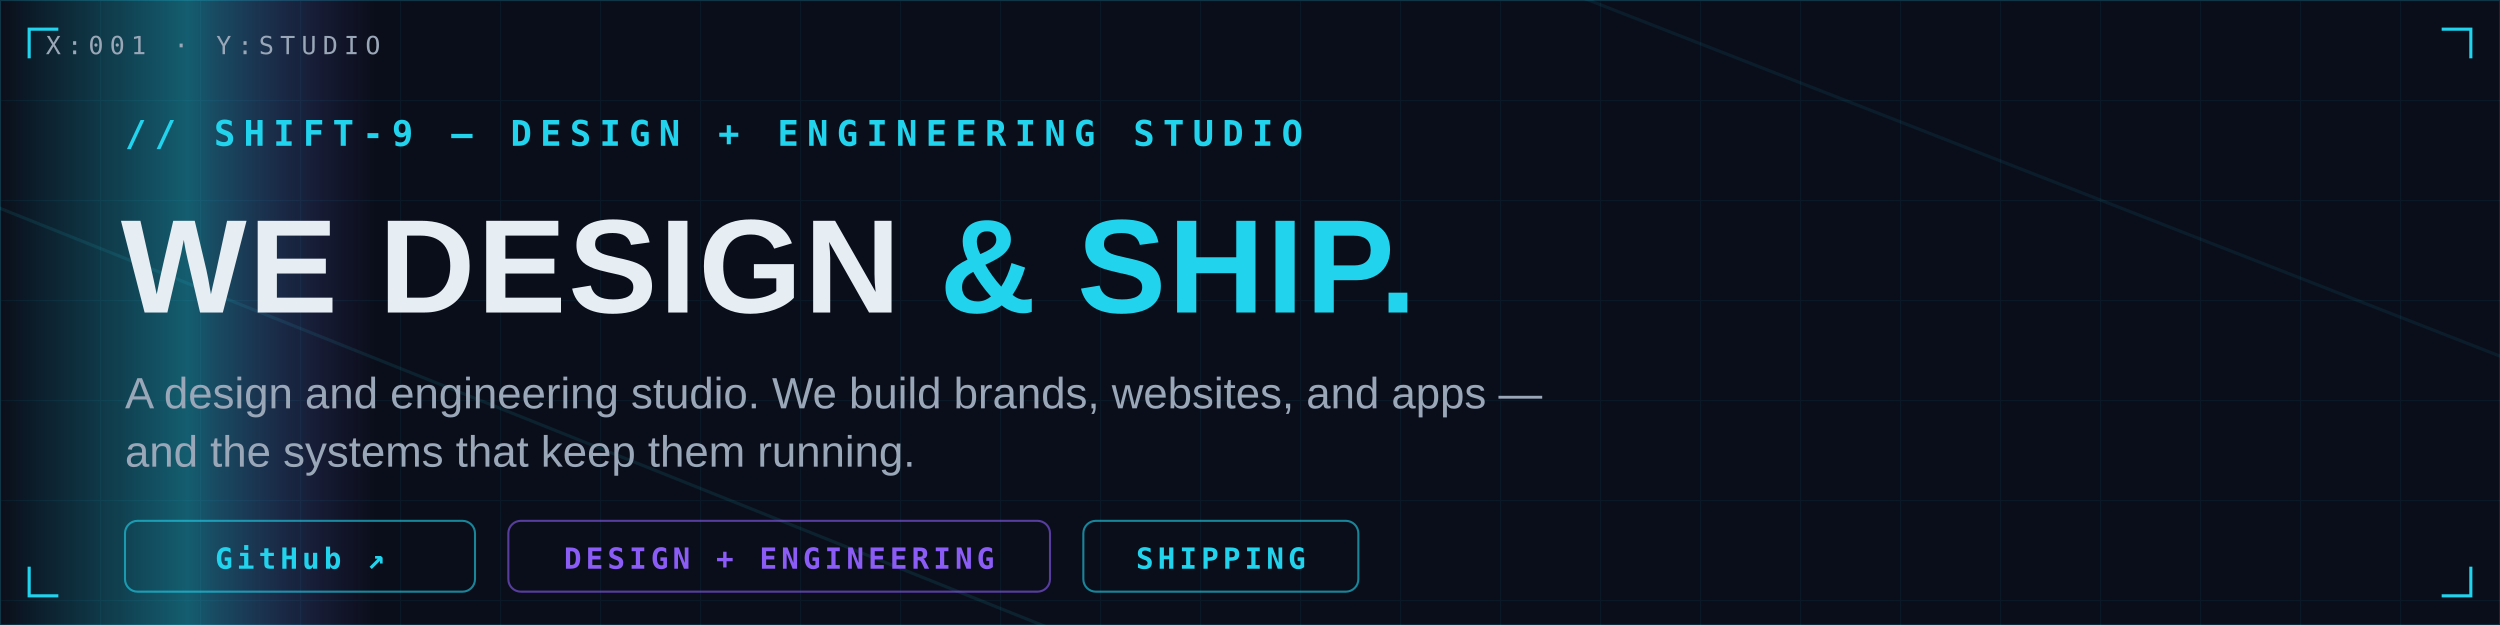
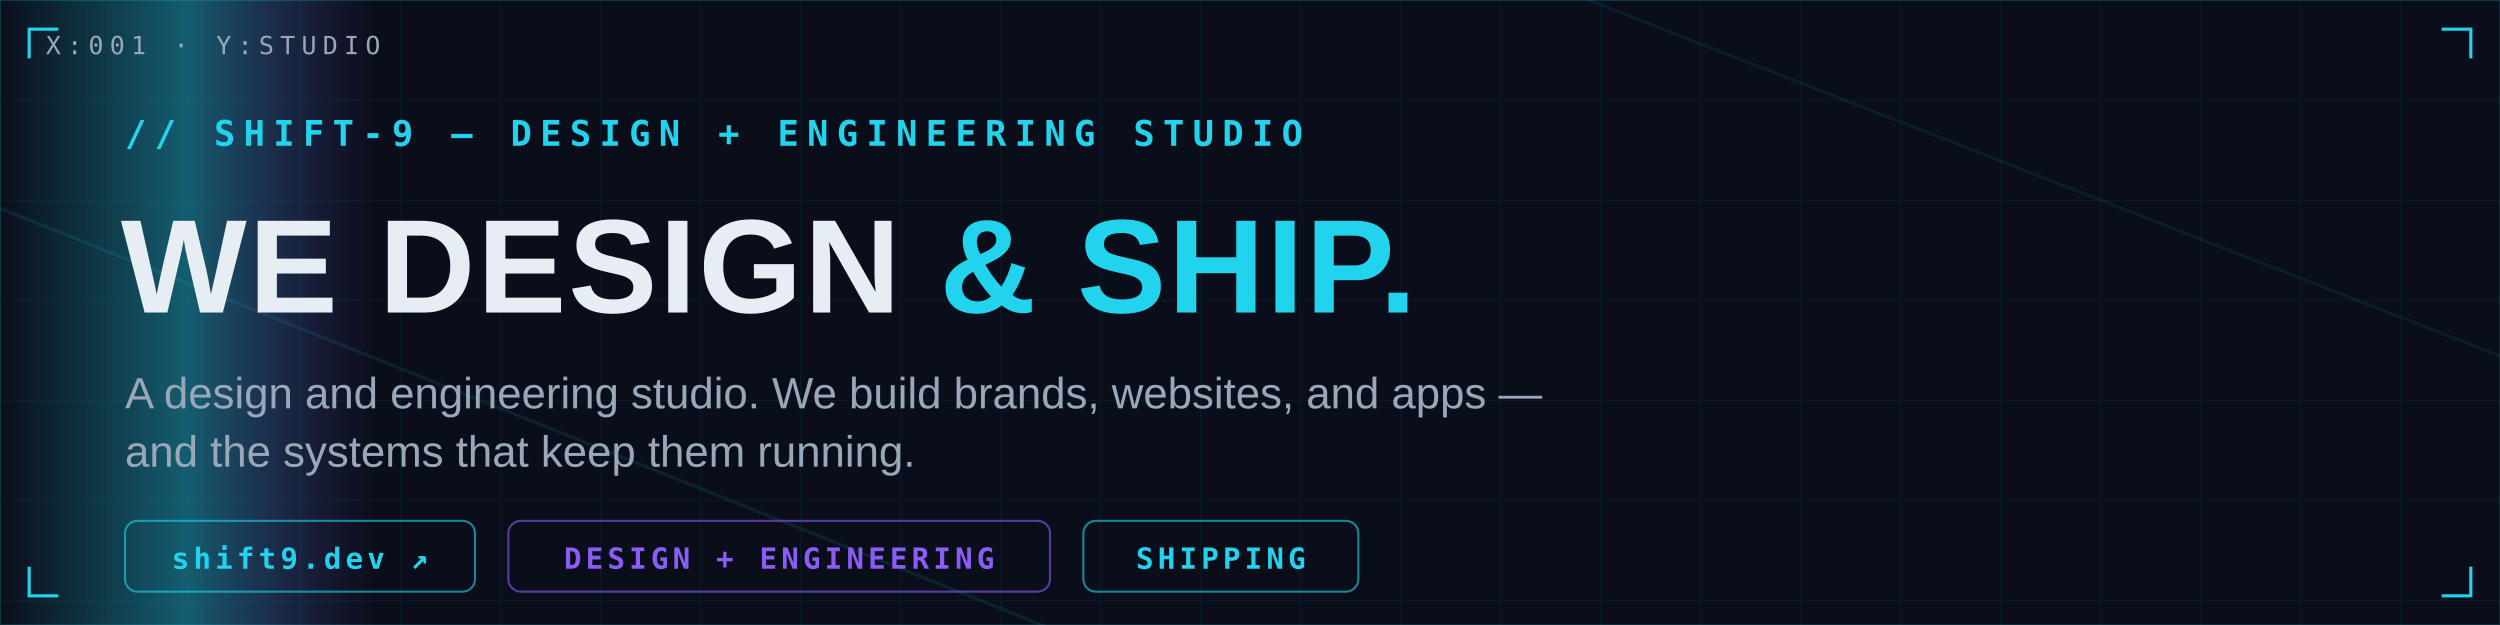
<svg xmlns="http://www.w3.org/2000/svg" viewBox="0 0 1200 300" width="100%" role="img">
  <defs>
    <linearGradient id="ray" x1="0" y1="0" x2="1" y2="0">
      <stop offset="0" stop-color="#22d3ee" stop-opacity="0" />
      <stop offset="0.5" stop-color="#22d3ee" stop-opacity="0.8" />
      <stop offset="1" stop-color="#8b5cf6" stop-opacity="0" />
    </linearGradient>
    <pattern id="grid" width="48" height="48" patternUnits="userSpaceOnUse">
      <path d="M48 0H0V48" fill="none" stroke="#22d3ee" stroke-opacity="0.06" stroke-width="1" />
    </pattern>
    <clipPath id="bounds">
      <rect width="1200" height="300" />
    </clipPath>
    <style>
      @keyframes drift { from{transform:translateX(-40%)} to{transform:translateX(140%)} }
      @keyframes glow  { 0%,100%{opacity:.35} 50%{opacity:.7} }
      .scan { animation: drift 7s linear infinite; }
      .tick { animation: glow 3.4s ease-in-out infinite; }
      @media (prefers-reduced-motion: reduce){ .scan{animation:none;opacity:.3} .tick{animation:none} }
    </style>
  </defs>
  <g clip-path="url(#bounds)">
    <rect width="1200" height="300" fill="#0a0e1a" />
    <rect width="1200" height="300" fill="url(#grid)" />
    <line x1="-100" y1="60" x2="600" y2="340" stroke="#22d3ee" stroke-opacity="0.10" stroke-width="1.5" />
    <line x1="660" y1="-40" x2="1300" y2="210" stroke="#22d3ee" stroke-opacity="0.08" stroke-width="1.5" />
    <rect class="scan" x="0" y="0" width="180" height="300" fill="url(#ray)" opacity="0.5" />
    <rect x="0" y="0" width="1200" height="300" fill="none" stroke="#22d3ee" stroke-opacity="0.16" />
    <g stroke="#22d3ee" stroke-width="1.5" fill="none" class="tick">
      <path d="M14 28V14H28" />
      <path d="M1172 14H1186V28" />
      <path d="M14 272V286H28" />
      <path d="M1186 272V286H1172" />
    </g>
    <text x="22" y="26" fill="#9aa7b8" font-family="'SFMono-Regular',ui-monospace,Menlo,Consolas,monospace" font-size="12" letter-spacing="3">X:001 · Y:STUDIO</text>
  </g>
  <text x="60" y="70" fill="#22d3ee" font-family="'SFMono-Regular',ui-monospace,Menlo,Consolas,monospace" font-size="17" font-weight="700" letter-spacing="4" text-anchor="start">// SHIFT-9 — DESIGN + ENGINEERING STUDIO</text>
  <text x="58" y="150" fill="#e6edf3" font-family="'Arial Black','Helvetica Neue',Arial,sans-serif" font-size="64" font-weight="900" letter-spacing="1" text-anchor="start">WE DESIGN <tspan fill="#22d3ee">&amp; SHIP.</tspan>
  </text>
  <text x="60" y="196" fill="#9aa7b8" font-family="'Arial Black','Helvetica Neue',Arial,sans-serif" font-size="21" font-weight="400" letter-spacing="0" text-anchor="start">A design and engineering studio. We build brands, websites, and apps —</text>
  <text x="60" y="224" fill="#9aa7b8" font-family="'Arial Black','Helvetica Neue',Arial,sans-serif" font-size="21" font-weight="400" letter-spacing="0" text-anchor="start">and the systems that keep them running.</text>
  <rect x="60" y="250" width="168" height="34" rx="6" fill="none" stroke="#22d3ee" stroke-opacity="0.6" />
-   <text x="144.0" y="273" fill="#22d3ee" font-family="'SFMono-Regular',ui-monospace,Menlo,Consolas,monospace" font-size="14" font-weight="700" letter-spacing="2" text-anchor="middle">GitHub  ↗</text>
+   <text x="144.0" y="273" fill="#22d3ee" font-family="'SFMono-Regular',ui-monospace,Menlo,Consolas,monospace" font-size="14" font-weight="700" letter-spacing="2" text-anchor="middle">shift9.dev  ↗</text>
  <rect x="244" y="250" width="260" height="34" rx="6" fill="none" stroke="#8b5cf6" stroke-opacity="0.6" />
  <text x="374.0" y="273" fill="#8b5cf6" font-family="'SFMono-Regular',ui-monospace,Menlo,Consolas,monospace" font-size="14" font-weight="700" letter-spacing="2" text-anchor="middle">DESIGN + ENGINEERING</text>
  <rect x="520" y="250" width="132" height="34" rx="6" fill="none" stroke="#22d3ee" stroke-opacity="0.6" />
  <text x="586.0" y="273" fill="#22d3ee" font-family="'SFMono-Regular',ui-monospace,Menlo,Consolas,monospace" font-size="14" font-weight="700" letter-spacing="2" text-anchor="middle">SHIPPING</text>
</svg>
